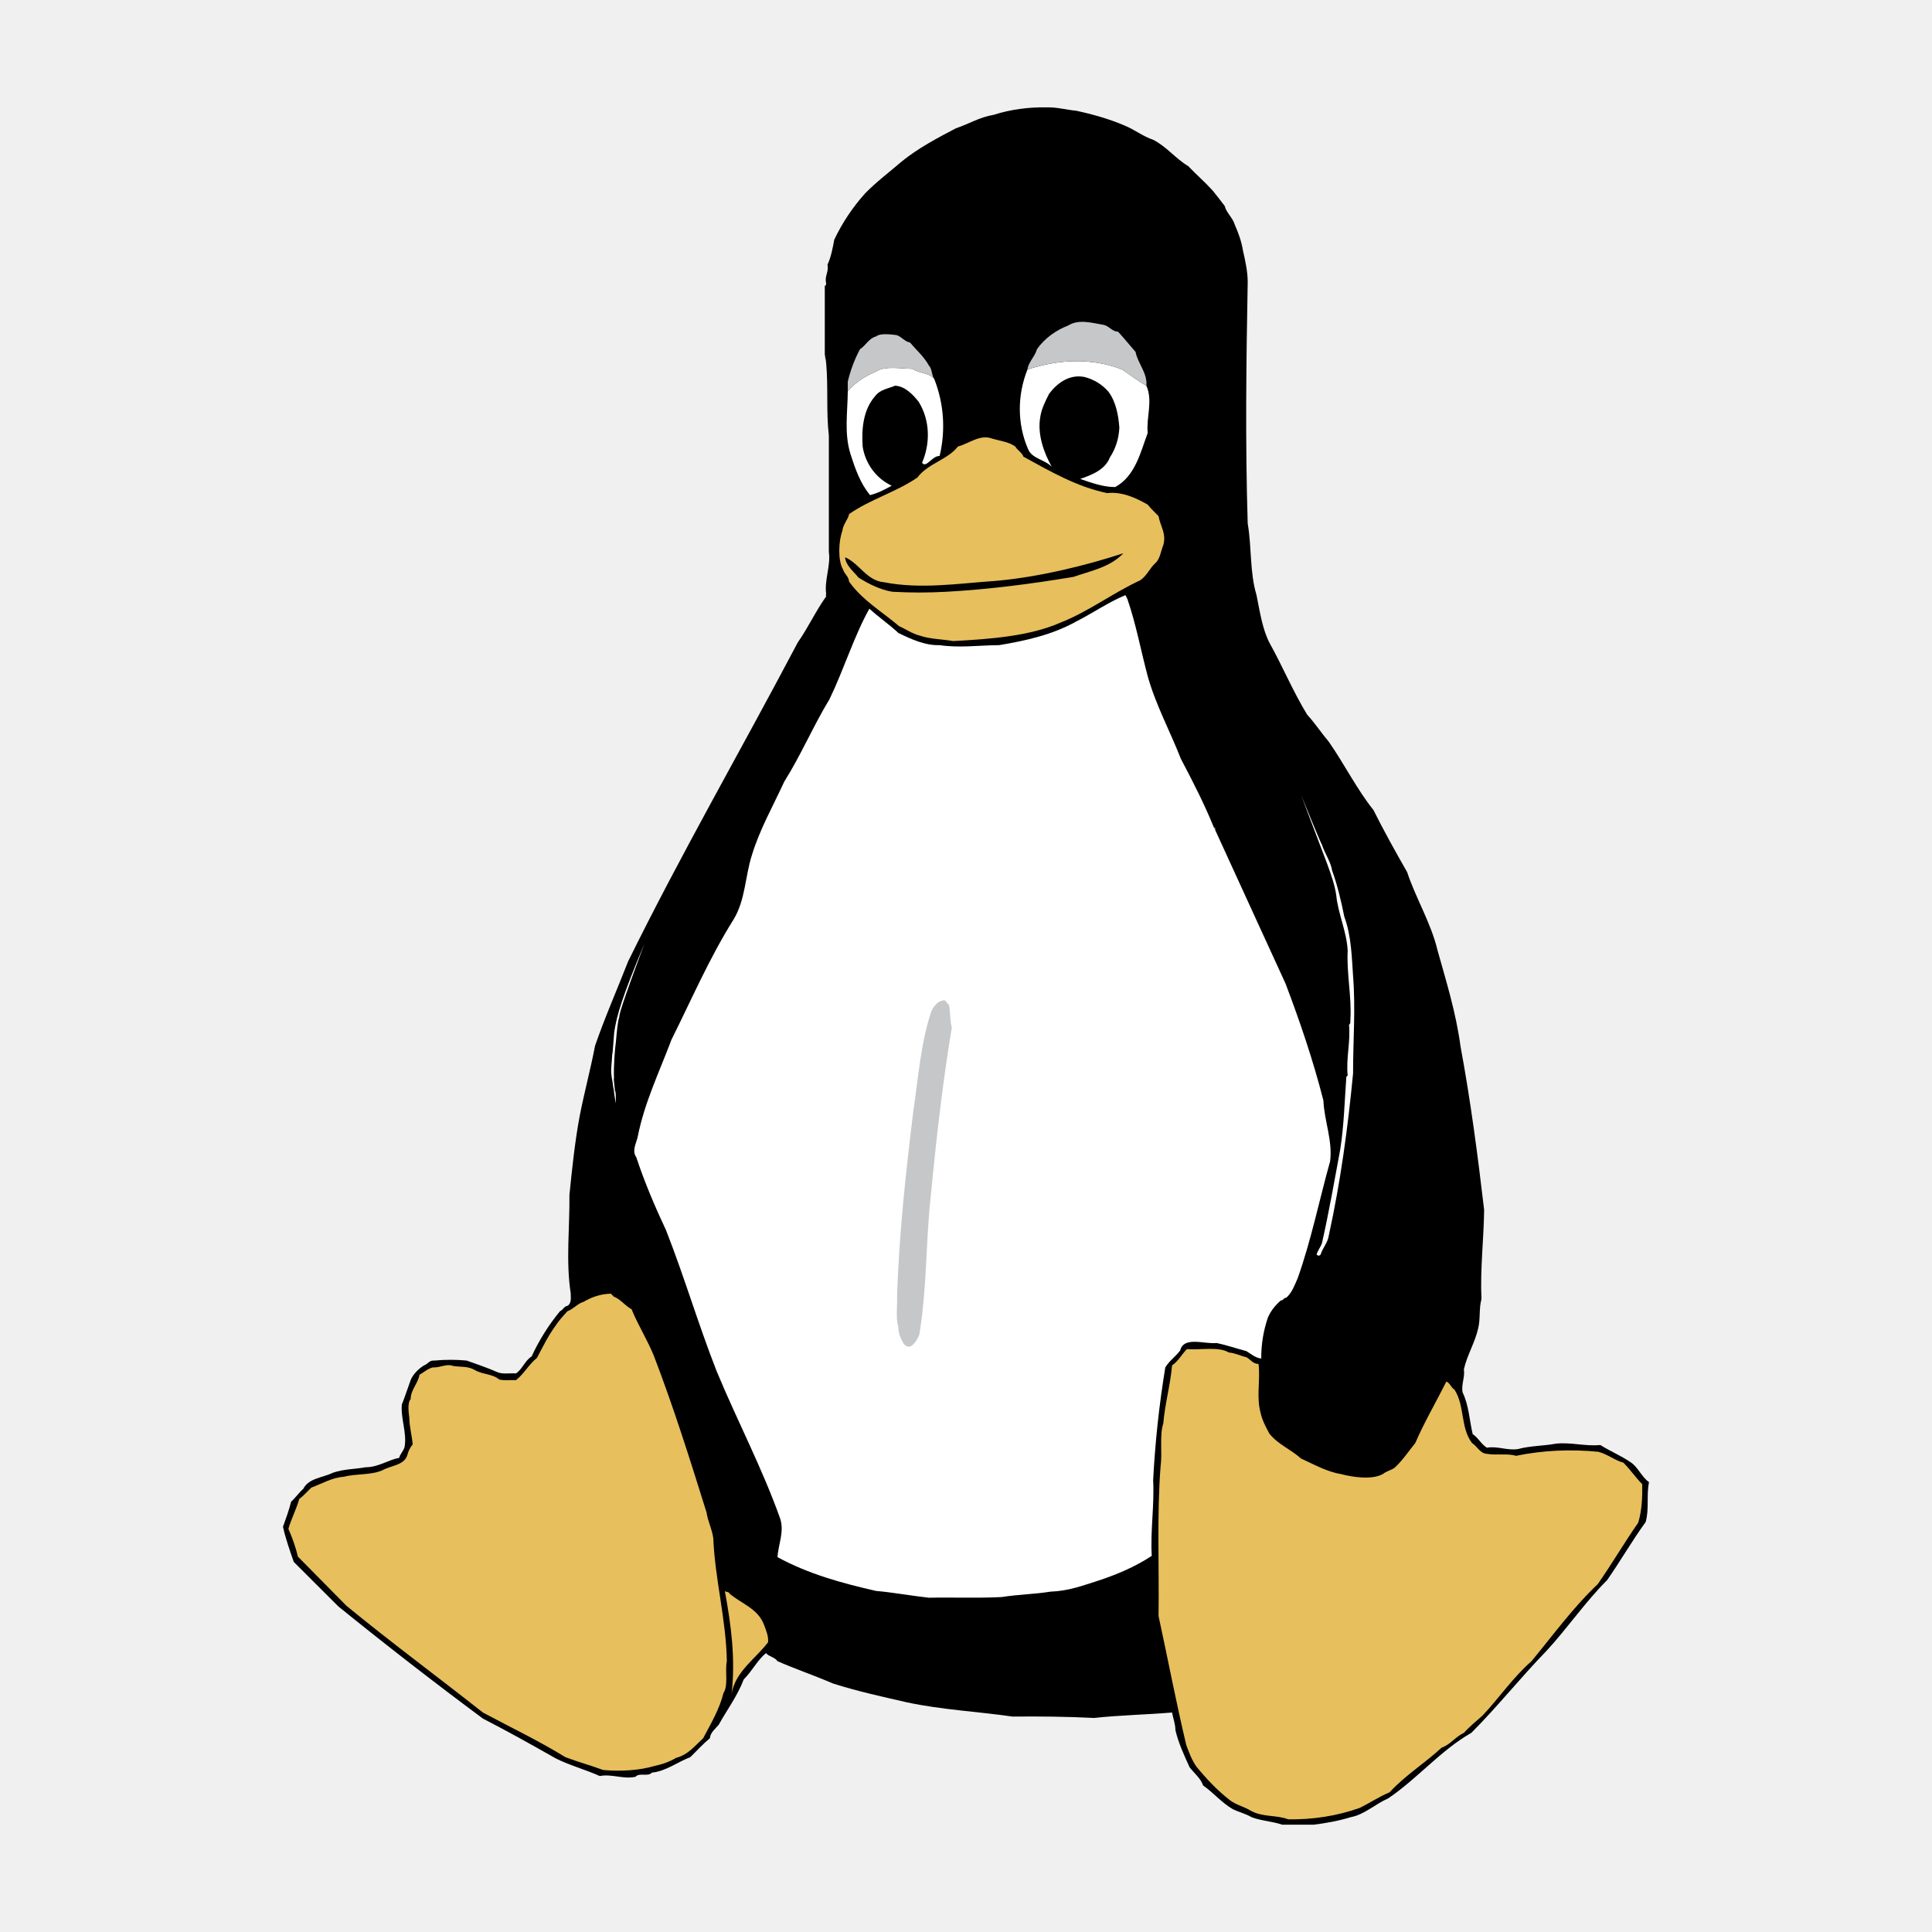
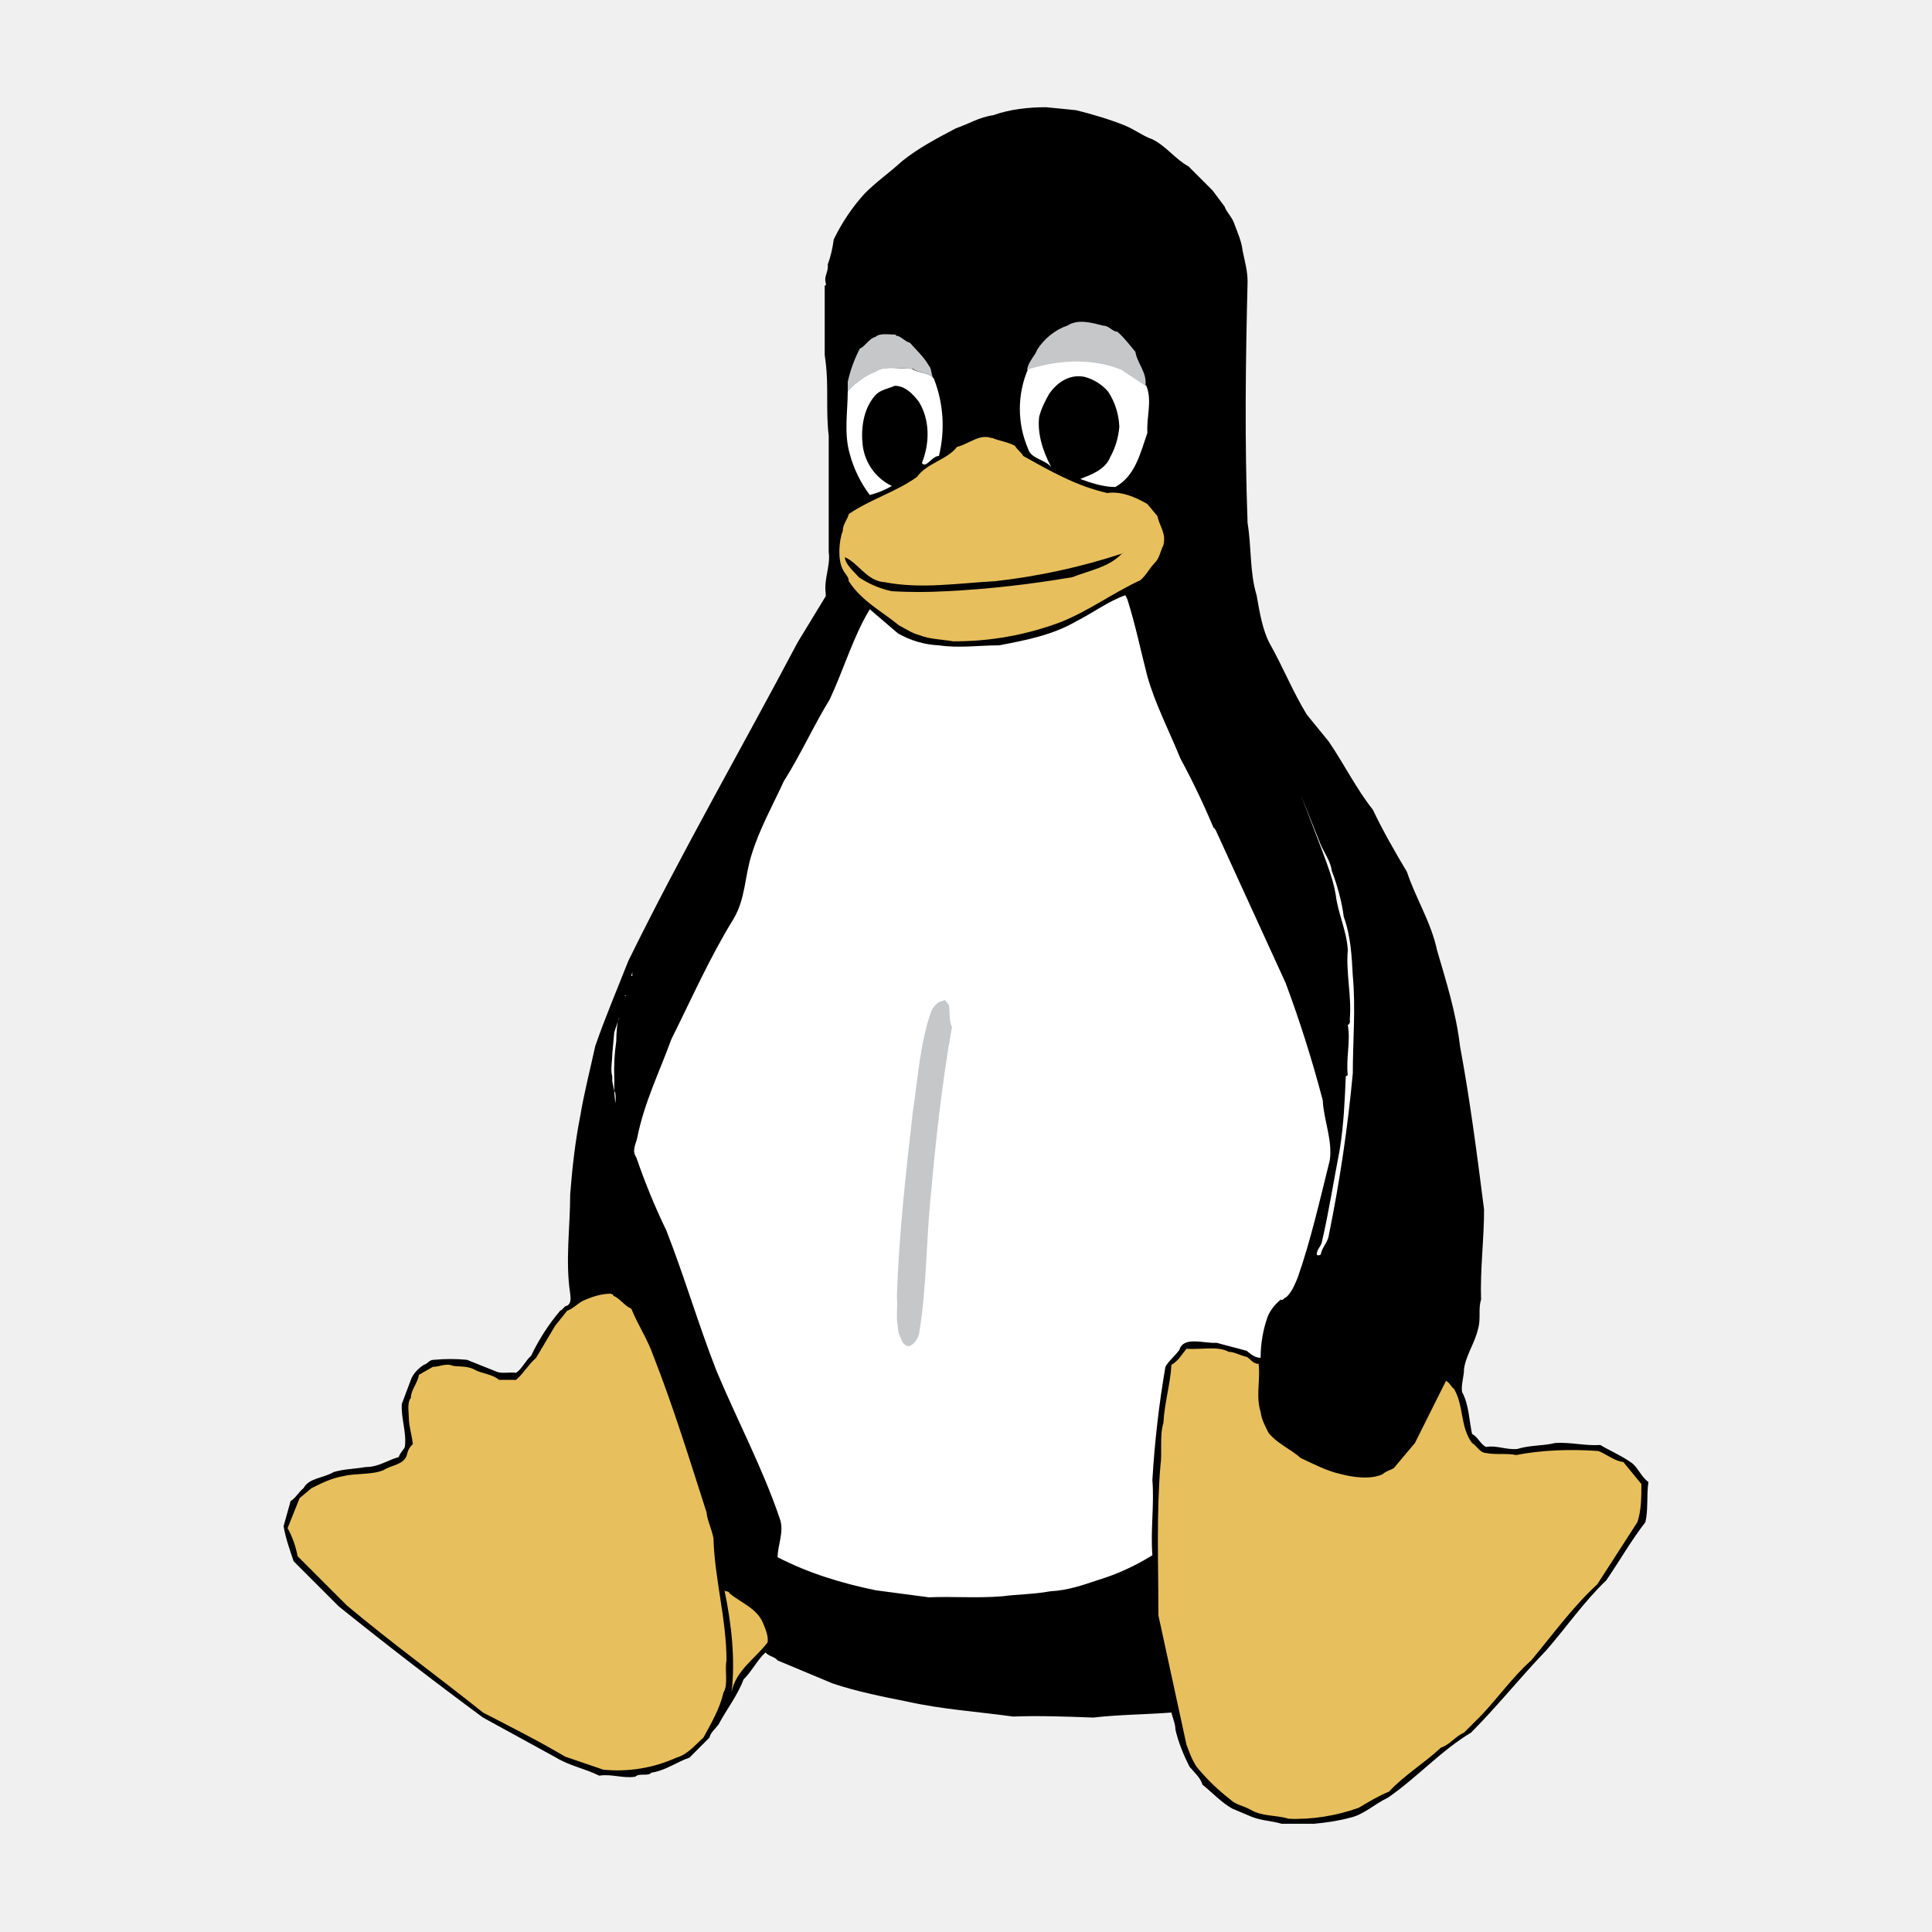
- <svg xmlns="http://www.w3.org/2000/svg" width="2500" height="2500" viewBox="0 0 192.756 192.756">
+ <svg xmlns="http://www.w3.org/2000/svg" width="2500" height="2500" viewBox="0 0 192.8 192.8">
  <g fill-rule="evenodd" clip-rule="evenodd">
-     <path fill="#fff" fill-opacity="0" d="M0 0h192.756v192.756H0V0z" />
-     <path d="M104.396 10.712c.984-.042 1.99.244 2.969.335 1.637.351 3.301.819 4.85 1.483.979.405 1.84 1.085 2.834 1.415 1.336.675 2.244 1.883 3.504 2.632.867.904 1.59 1.51 2.426 2.425.43.532.809 1.011 1.213 1.553.164.681.809 1.175 1.01 1.882.346.787.666 1.654.809 2.563.234 1.026.463 2.063.473 3.1-.148 8.036-.25 16.081 0 24.132.41 2.372.191 4.845.879 7.142.346 1.717.6 3.478 1.344 4.855 1.283 2.303 2.293 4.759 3.713 7.078.781.846 1.387 1.792 2.154 2.696 1.535 2.202 2.818 4.775 4.451 6.807 1.047 2.095 2.189 4.143 3.365 6.201.877 2.643 2.383 5.067 3.037 7.817.865 3.096 1.824 6.137 2.291 9.572 1.006 5.439 1.713 10.832 2.355 16.311-.037 2.961-.408 5.934-.266 8.896-.271.994-.084 1.961-.34 2.967-.314 1.393-1.117 2.67-1.414 4.047.121.771-.277 1.51-.133 2.291.633 1.293.68 2.777 1.01 4.176.527.318.803.951 1.414 1.352 1.043-.193 2.047.303 3.102.133 1.254-.336 2.562-.309 3.775-.537 1.488-.166 2.951.281 4.445.133.973.615 2.1 1.084 2.967 1.686.777.463 1.102 1.457 1.889 2.021-.271 1.322.031 2.711-.336 3.977-1.361 1.883-2.541 3.936-3.844 5.797-2.197 2.191-3.951 4.791-6.068 7.078-2.574 2.652-4.85 5.525-7.477 8.156-3.084 1.766-5.355 4.547-8.291 6.537-1.318.578-2.377 1.631-3.775 1.887-1.16.361-2.436.586-3.643.74h-3.164c-.984-.336-2.084-.379-3.037-.74-.611-.355-1.281-.51-1.887-.807-1.123-.645-1.926-1.639-2.963-2.363-.244-.707-.883-1.217-1.352-1.818-.547-1.207-1.111-2.414-1.414-3.705-.006-.629-.229-1.176-.336-1.756-2.594.213-5.215.266-7.82.543-2.697-.139-5.398-.166-8.09-.139-3.504-.506-7.014-.67-10.513-1.414-2.495-.57-4.962-1.107-7.414-1.889-1.829-.793-3.754-1.441-5.525-2.223-.276-.41-.877-.457-1.149-.809-.867.713-1.356 1.766-2.223 2.627-.606 1.611-1.659 3.025-2.494 4.521-.346.414-.856.812-.877 1.344-.724.602-1.261 1.213-1.958 1.889-1.303.506-2.452 1.414-3.84 1.547-.351.441-1.26-.031-1.617.41-1.196.281-2.388-.309-3.573-.07-1.446-.648-3.042-1.078-4.382-1.754-2.419-1.373-4.834-2.723-7.28-3.979a431.506 431.506 0 0 1-14.422-11.188c-1.484-1.479-2.967-2.963-4.451-4.445-.404-1.182-.819-2.324-1.074-3.506.303-.85.596-1.627.809-2.494.409-.365.792-.92 1.212-1.281.532-1.084 2.011-1.133 2.968-1.617 1.096-.371 2.148-.346 3.233-.541 1.308-.006 2.266-.734 3.372-.941.101-.404.409-.648.537-1.08.255-1.414-.404-2.834-.271-4.244.324-.803.564-1.59.877-2.43.224-.59.851-1.186 1.351-1.479.394-.139.49-.51 1.011-.473a17.114 17.114 0 0 1 3.233 0c1.01.361 2.031.707 3.031 1.143.494.244 1.255.096 1.888.139.617-.404.941-1.346 1.553-1.686a20.75 20.75 0 0 1 2.829-4.516c.324-.143.394-.479.744-.541.479-.271.304-.969.335-1.213-.505-3.271-.096-6.562-.133-9.844.261-2.611.542-5.285 1.011-7.816.457-2.367 1.096-4.719 1.547-7.078.979-2.836 2.228-5.67 3.303-8.425 5.312-10.79 11.332-21.202 16.921-31.811 1.042-1.484 1.792-3.143 2.829-4.584v-.271c-.181-1.404.473-2.818.271-4.18V43.468c-.276-2.425-.048-4.861-.271-7.28-.043-.271-.096-.537-.133-.808v-6.876c.197-.053.106-.175.133-.266-.176-.675.297-1.154.133-1.824.361-.771.526-1.669.675-2.494a19.163 19.163 0 0 1 3.101-4.647c1.148-1.165 2.42-2.117 3.643-3.169 1.643-1.335 3.531-2.324 5.392-3.303 1.244-.404 2.318-1.101 3.771-1.346 1.696-.541 3.51-.775 5.258-.743z" />
-     <path d="M111.949 36.866c.812.516 1.541 1.127 2.424 1.616.676 1.511-.025 3.143.133 4.717-.732 1.968-1.238 4.281-3.232 5.393-1.176.016-2.393-.431-3.504-.808 1.037-.357 2.494-.883 2.967-2.154.59-.883.893-1.926.941-2.968-.096-1.239-.33-2.547-1.08-3.573a4.66 4.66 0 0 0-2.424-1.483c-1.559-.293-2.762.691-3.506 1.686-.371.733-.754 1.483-.877 2.292-.309 1.729.336 3.542 1.143 4.989-.686-.729-1.967-.803-2.355-1.75-1.121-2.558-1.074-5.451-.068-7.955 3.051-1.013 6.374-1.204 9.438-.002zM91.05 36.796c.638.479 1.622.346 2.159 1.01a12.79 12.79 0 0 1 .537 7.685c-.734-.038-1.361 1.282-1.75.675.83-1.92.803-4.238-.335-6.068-.59-.766-1.398-1.574-2.361-1.617-.724.309-1.511.377-2.021 1.08-1.175 1.362-1.33 3.302-1.212 4.988.255 1.691 1.35 3.196 2.898 3.909-.712.399-1.382.739-2.159.941-.983-1.186-1.494-2.659-1.957-4.111-.644-2.09-.277-4.186-.266-6.27.771-.872 1.771-1.516 2.83-1.952.829-.599 2.525-.275 3.637-.27zM112.486 59.78c.861 2.511 1.334 5.105 2.02 7.685.803 2.866 2.234 5.488 3.303 8.227 1.176 2.234 2.33 4.478 3.303 6.871.043.096.096.175.139.271 2.344 5.095 4.648 10.179 7.008 15.3 1.447 3.818 2.756 7.658 3.777 11.662.084 2.035.936 4.004.67 6.066-1.086 3.877-1.883 7.865-3.234 11.662-.314.707-.562 1.441-1.143 1.953-.277-.006-.266.275-.543.27-.543.475-.984 1.012-1.281 1.688a12.295 12.295 0 0 0-.67 4.109c-.602-.074-1.01-.457-1.484-.744-.994-.256-1.945-.596-2.967-.809-1.17.145-3.281-.713-3.637.746-.549.711-1.006.939-1.484 1.686a101.772 101.772 0 0 0-1.213 11.252c.133 2.51-.287 5.031-.139 7.551-1.643 1.09-3.482 1.867-5.391 2.494-1.475.463-2.898 1.016-4.719 1.08-1.615.26-3.27.281-4.85.537-2.43.127-4.86.016-7.279.068-1.755-.195-3.675-.543-5.259-.676-3.398-.77-6.749-1.689-9.838-3.371.053-1.195.697-2.531.266-3.84-1.787-5.029-4.286-9.762-6.333-14.693-1.829-4.658-3.238-9.459-5.058-14.086-1.121-2.389-2.153-4.809-2.967-7.281-.463-.633-.005-1.387.138-2.025.665-3.402 2.148-6.455 3.372-9.705 2.015-4.031 3.792-8.173 6.2-11.997 1.186-1.973 1.138-4.265 1.819-6.403.792-2.6 2.117-4.913 3.233-7.343 1.675-2.66 2.893-5.558 4.515-8.227 1.436-2.973 2.462-6.328 3.978-9.029.936.856 1.952 1.542 2.898 2.425 1.287.622 2.659 1.26 4.11 1.212 1.979.298 3.952.011 5.934 0 2.67-.441 5.33-1.042 7.686-2.355 1.67-.846 3.264-1.957 4.918-2.632.07.135.132.268.202.401zM63.014 97.393c.037-.133.095-.271.133-.404-.038.132-.096.271-.133.404zM62.206 99.957v-.139.139z" fill="#fff" />
-     <path d="M98.936 43.741c.799.25 1.707.33 2.361.809.203.373.682.612.809 1.01 2.691 1.478 5.318 3.005 8.359 3.637 1.414-.165 2.803.436 4.041 1.149.346.431.719.776 1.08 1.144.164.974.814 1.749.475 2.898-.24.579-.311 1.319-.746 1.755-.611.531-.867 1.281-1.547 1.749-2.76 1.276-5.133 3.116-8.02 4.249-3.016 1.313-6.818 1.617-10.652 1.818-1.105-.196-2.292-.186-3.302-.537-.745-.175-1.463-.675-2.09-.947-1.687-1.441-3.67-2.585-4.988-4.445-.075-.58-.437-.702-.606-1.213-.531-.898-.447-2.85-.069-3.845.054-.638.58-1.154.676-1.686 2.148-1.489 4.669-2.181 6.807-3.638 1.053-1.415 3.037-1.781 4.047-3.1 1.105-.291 2.179-1.221 3.365-.807z" fill="#e7bf5d" />
-     <path d="M112.082 55.196c-1.346 1.41-3.232 1.75-4.988 2.361-4.229.702-8.451 1.25-12.672 1.483a47.544 47.544 0 0 1-5.392 0c-1.192-.196-2.356-.771-3.372-1.414-.505-.627-1.276-1.208-1.345-2.026 1.436.611 2.159 2.356 3.908 2.494 3.681.713 7.365.117 11.055-.133 4.355-.372 9.136-1.558 12.806-2.765z" />
-     <path d="M82.291 28.506c.038-.09.09-.175.133-.266-.027.091.064.213-.133.266zM110.125 32.415c.537.117.852.681 1.42.675.605.648 1.148 1.34 1.75 2.021.223 1.153 1.201 2.116 1.078 3.371-.883-.489-1.611-1.101-2.424-1.616-3.064-1.202-6.387-1.011-9.439 0 .09-.75.775-1.335.945-2.021.746-1.074 1.879-1.888 3.102-2.361 1.084-.681 2.392-.261 3.568-.069zM89.433 33.43c.516.144.835.665 1.351.739.644.756 1.409 1.42 1.888 2.292.356.377.255.967.537 1.345-.537-.665-1.521-.532-2.159-1.01-1.112-.006-2.808-.33-3.637.271-1.059.436-2.059 1.08-2.83 1.952v-.941a13.45 13.45 0 0 1 1.213-3.233c.611-.394.867-1.08 1.617-1.282.43-.346 1.451-.197 2.02-.133zM82.424 36.19c-.133-.271-.133-.537-.133-.808.038.271.09.537.133.808zM82.424 59.514c-.133-.096-.133-.176 0-.271v.271zM121.25 82.833c-.043-.095-.096-.175-.139-.271.198-.006.112.175.139.271zM64.226 94.293c.043-.096.096-.175.133-.271-.037.096-.09.175-.133.271zM94.692 100.291c.133.734.085 1.611.271 2.223-.925 5.559-1.547 11.088-2.09 16.715-.516 4.627-.377 9.27-1.148 13.891-.133.404-.431.941-.877 1.211-.383.092-.596-.127-.74-.34-.234-.494-.479-.867-.473-1.547-.276-1.006-.106-1.979-.133-2.967.175-6.223.867-12.428 1.617-18.602.5-3.303.713-6.627 1.755-9.844a2.15 2.15 0 0 1 .809-1.074c.255-.064.309-.191.606-.139.132.164.271.309.403.473z" fill="#c6c7c9" />
-     <path d="M61.195 129.344c.712.26 1.148.92 1.819 1.281.659 1.627 1.569 3.025 2.223 4.646 1.973 5.139 3.611 10.359 5.259 15.641.127.889.542 1.611.67 2.559.165 4.105 1.288 8.131 1.351 12.268-.208 1.01.175 2.398-.335 3.17-.41 1.643-1.229 2.998-2.026 4.514-.84.771-1.51 1.654-2.696 1.957-.612.367-1.341.639-2.154.809-1.463.438-3.372.568-5.126.404-1.239-.457-2.558-.818-3.771-1.281-2.669-1.643-5.52-3-8.227-4.451-4.515-3.562-9.227-7.047-13.613-10.646-1.617-1.643-3.234-3.275-4.855-4.918-.208-.941-.564-1.9-.941-2.766.298-1.021.803-1.979 1.08-2.969.436-.328.904-.859 1.212-1.143 1.069-.398 2.085-1.01 3.233-1.08 1.207-.33 2.792-.143 3.908-.676.841-.461 2.117-.473 2.431-1.482.106-.436.276-.734.537-1.08-.074-.867-.33-1.754-.335-2.627-.064-.531-.213-1.5.133-1.887-.005-.904.761-1.611.877-2.426.447-.244.803-.602 1.345-.738.718.057 1.309-.4 2.027-.139.712.117 1.446-.006 2.153.404.734.445 1.76.371 2.431.945.521.129 1.117.037 1.68.064.846-.682 1.249-1.543 2.09-2.223.569-1.08 1.106-2.176 1.824-3.17.356-.541.771-1 1.212-1.479.628-.238 1.006-.771 1.617-.945.829-.49 1.786-.803 2.765-.809 0 .177.165.107.202.273zM122.596 134.938c.596.037 1.232.361 1.754.469.404.211.645.67 1.213.674.201 1.602-.234 3.24.201 4.855.154.738.537 1.463.879 2.09.84 1.074 2.18 1.596 3.164 2.494 1.291.58 2.557 1.314 3.977 1.547 1.15.305 3.074.607 4.18 0 .336-.275.852-.404 1.15-.605.834-.76 1.402-1.648 2.09-2.494.914-2.111 2.084-4.096 3.1-6.131.377.148.457.6.809.809 1.047 1.611.58 3.785 1.748 5.322.518.33.82 1.053 1.484 1.08.932.17 2.074-.068 2.898.201 2.695-.559 5.479-.674 8.223-.404.871.213 1.68.879 2.492 1.08.676.664 1.25 1.516 1.889 2.154.021 1.285-.027 2.611-.404 3.844-1.43 2.049-2.627 4.121-4.041 6.131-2.457 2.326-4.51 5.154-6.605 7.686-1.83 1.596-3.25 3.686-4.855 5.393-.633.58-1.291 1.084-1.887 1.754-.84.379-1.34 1.17-2.225 1.479-1.68 1.559-3.6 2.729-5.189 4.451-1.01.42-1.967 1.059-2.967 1.553-2.293.82-4.76 1.186-7.143 1.145-1.223-.463-2.568-.188-3.775-.879-.643-.387-1.426-.562-2.021-1.01-1.26-.967-2.361-2.143-3.371-3.371-.484-.707-.707-1.352-1.01-2.154-1.021-4.281-1.83-8.566-2.766-12.875.068-4.961-.17-10.178.201-14.895.197-1.404-.127-3.121.273-4.312.158-1.941.711-3.871.875-5.797.639-.426.943-1.08 1.48-1.621 1.392.108 3.173-.281 4.179.337zM72.789 159c1.196 1.01 2.823 1.479 3.435 3.102.191.51.474 1.158.404 1.75-1.255 1.658-3.244 2.893-3.637 5.125.404-3.424-.042-6.85-.675-10.248.083.128.424.058.473.271z" fill="#e7bf5d" />
-     <path d="M63.014 97.393c-.027.107-.043.229-.069.336.026-.108.042-.229.069-.336zM62.206 99.957c-.042.09-.096.17-.341.393.245-.223.298-.303.341-.393zM62.875 97.797c-.027.107-.037.229-.064.336.027-.108.038-.229.064-.336zM62.945 97.729l-.069.068.069-.068zM62.743 98.201c-.026.107-.042.229-.069.336.026-.107.042-.228.069-.336zM62.812 98.133l-.069.068.069-.068zM61.397 102.244v0zM62.61 98.605c-.027.107-.043.229-.069.336.026-.107.042-.228.069-.336zM62.674 98.537c-.027.025-.038.041-.064.068.026-.027.037-.043.064-.068z" fill="#fff" />
-     <path d="M61.259 107.572c-.064 0 .042.631.101 1.287.069-.043.102.574.069 1.232-.106-.676-.196-1.297-.17-1.238-.038-.123-.112-.58-.149-.941-.08-.367-.148-.941-.085-.553-.127-.586.037-1.426.053-2.123.048-.303.042-.025.202-2.244.256-1.689.756-3.451 3.021-8.854-2.297 6.148-2.542 7.143-2.515 7.338-.154.363-.261 1.607-.335 2.447-.097.686-.251 2.495-.192 3.649zM131.832 83.982c-.043.037-.096.09-.139.133.043-.043.096-.096.139-.133z" fill="#fff" />
-     <path d="M134.123 91.464c.709 1.893.746 4.11.873 5.928.262 3.229-.006 6.473 0 9.705-.516 5.398-1.25 10.828-2.424 16.178-.102.723-.635 1.254-.809 1.889-.133.148-.271.148-.404 0 .127-.447.398-.729.537-1.15.695-3.09 1.25-6.252 1.824-9.363.377-2.414.43-4.83.605-7.217l.133-.133c-.18-1.686.303-3.377.133-5.057.197-.133.111-.361.139-.537.133-2.293-.389-4.59-.271-6.877-.105-1.904-.967-3.691-1.143-5.525-.271-1.809-1.08-3.478-3.488-9.95 1.961 4.829 2.041 4.893 2.057 4.909.309.941.883 1.702 1.027 2.616.506 1.361.908 3.074 1.211 4.584zM62.471 99.01c-.026.105-.037.229-.063.336.026-.108.037-.231.063-.336zM62.541 98.941c-.026.025-.042.043-.069.068l.069-.068zM62.408 99.346c-.027.031-.042.041-.069.068.026-.027.042-.037.069-.068z" fill="#fff" />
+     <path fill="none" d="M0 0h192.8v192.8H0V0z" />
+     <path d="m104.4 10.7 3 .3c1.6.4 3.3.9 4.8 1.5 1 .4 1.9 1.1 2.8 1.4 1.4.7 2.3 2 3.6 2.7L121 19l1.2 1.6c.2.6.8 1.1 1 1.8.3.8.7 1.7.8 2.6.2 1 .5 2 .5 3.1-.2 8-.3 16 0 24.1.4 2.4.2 4.9.9 7.2.3 1.7.6 3.5 1.3 4.8 1.3 2.3 2.3 4.8 3.7 7.1l2.2 2.7c1.5 2.2 2.8 4.8 4.4 6.8 1 2.1 2.2 4.2 3.4 6.2.9 2.7 2.4 5 3 7.8.9 3.1 1.9 6.2 2.3 9.6 1 5.4 1.7 10.8 2.4 16.3 0 3-.4 6-.3 9-.3.9 0 1.9-.3 2.9-.3 1.4-1.2 2.6-1.4 4 0 .8-.3 1.5-.2 2.3.7 1.3.7 2.8 1 4.2.6.3.8 1 1.4 1.3 1-.2 2 .3 3.1.2 1.3-.4 2.6-.3 3.8-.6 1.5-.1 3 .3 4.5.2 1 .6 2 1 3 1.7.7.4 1 1.4 1.8 2-.2 1.3 0 2.7-.3 4-1.4 1.8-2.6 3.9-3.9 5.8-2.2 2.1-4 4.7-6 7-2.6 2.7-4.9 5.6-7.5 8.2-3 1.8-5.4 4.5-8.3 6.5-1.3.6-2.4 1.7-3.8 2-1.1.3-2.4.5-3.6.6h-3.2c-1-.3-2-.3-3-.7l-1.9-.8c-1.1-.6-2-1.6-3-2.4-.2-.7-.8-1.2-1.3-1.8-.6-1.2-1.1-2.4-1.4-3.7 0-.6-.3-1.2-.4-1.7-2.6.2-5.2.2-7.8.5-2.7-.1-5.4-.2-8-.1-3.6-.5-7-.7-10.6-1.5-2.5-.5-5-1-7.4-1.8l-5.5-2.3c-.3-.4-.9-.4-1.2-.8-.8.7-1.3 1.8-2.2 2.7-.6 1.6-1.7 3-2.5 4.5-.3.4-.8.8-.9 1.3l-2 2c-1.2.4-2.4 1.3-3.8 1.5-.3.4-1.2 0-1.6.4-1.2.2-2.4-.3-3.6-.1-1.4-.7-3-1-4.3-1.8l-7.3-4a431.5 431.5 0 0 1-14.4-11.1l-4.5-4.5c-.4-1.2-.8-2.3-1-3.5l.7-2.5c.5-.3.8-.9 1.3-1.3.5-1 2-1 3-1.6 1-.3 2-.3 3.2-.5 1.3 0 2.2-.7 3.3-1 .1-.4.4-.6.6-1 .2-1.4-.4-2.9-.3-4.3l.9-2.4c.2-.6.8-1.2 1.3-1.5.4-.1.5-.5 1-.5a17.1 17.1 0 0 1 3.3 0l3 1.2c.5.2 1.3 0 1.9.1.6-.4 1-1.3 1.5-1.7a20.8 20.8 0 0 1 2.9-4.5c.3-.1.4-.5.7-.5.5-.3.3-1 .3-1.2-.5-3.3 0-6.6 0-9.9.2-2.6.5-5.3 1-7.8.4-2.4 1-4.7 1.5-7 1-2.9 2.2-5.7 3.3-8.5C68 85.1 74 74.7 79.6 64.1l2.8-4.6v-.3c-.2-1.4.5-2.8.3-4.1V43.5c-.3-2.5 0-4.9-.3-7.3l-.1-.8v-6.9c.2 0 .1-.2.1-.3-.2-.6.3-1.1.2-1.8.3-.8.5-1.7.6-2.5a19.2 19.2 0 0 1 3.1-4.6c1.2-1.2 2.5-2.1 3.7-3.2 1.6-1.3 3.5-2.3 5.4-3.3 1.2-.4 2.3-1.1 3.7-1.3 1.7-.6 3.5-.8 5.3-.8z" />
+     <path fill="#fff" d="m112 36.9 2.4 1.6c.6 1.5 0 3.1.1 4.7-.7 2-1.2 4.3-3.2 5.4-1.2 0-2.4-.4-3.5-.8 1-.4 2.5-.9 3-2.2.5-.9.8-1.9.9-3a6.9 6.9 0 0 0-1.1-3.5 4.7 4.7 0 0 0-2.4-1.5c-1.6-.3-2.8.7-3.5 1.7-.4.7-.8 1.5-1 2.3-.2 1.7.4 3.5 1.2 5-.7-.8-2-.8-2.3-1.8a10.1 10.1 0 0 1 0-8c3-1 6.3-1.1 9.3 0zm-21-.1c.7.5 1.7.3 2.2 1a12.8 12.8 0 0 1 .5 7.7c-.7 0-1.3 1.3-1.7.7.8-2 .8-4.3-.3-6.1-.6-.8-1.4-1.6-2.4-1.6-.7.3-1.5.4-2 1-1.2 1.4-1.4 3.4-1.2 5a5.2 5.2 0 0 0 2.9 4 9 9 0 0 1-2.2.9 12 12 0 0 1-2-4.1c-.6-2.1-.2-4.2-.2-6.3a9 9 0 0 1 2.8-2c.8-.5 2.5-.2 3.6-.2zm21.5 23c.8 2.5 1.3 5 2 7.7.8 2.8 2.2 5.5 3.3 8.2a77 77 0 0 1 3.3 6.9l.2.2 7 15.3a122 122 0 0 1 3.7 11.7c.1 2 1 4 .7 6-1 4-1.9 8-3.2 11.7-.3.7-.6 1.5-1.2 2-.2 0-.2.3-.5.2-.6.5-1 1-1.3 1.7a12.3 12.3 0 0 0-.7 4.1c-.6 0-1-.4-1.4-.7l-3-.8c-1.2.1-3.3-.7-3.7.7-.5.7-1 1-1.4 1.7a101.8 101.8 0 0 0-1.3 11.3c.2 2.5-.2 5 0 7.5a22.7 22.7 0 0 1-5.5 2.5c-1.5.5-2.9 1-4.7 1.1-1.6.3-3.3.3-4.8.5-2.5.2-5 0-7.3.1l-5.3-.7c-3.4-.7-6.7-1.7-9.8-3.3 0-1.2.7-2.6.2-3.9-1.7-5-4.2-9.7-6.3-14.7-1.8-4.6-3.2-9.4-5-14a65.3 65.3 0 0 1-3-7.3c-.5-.7 0-1.4.1-2 .7-3.5 2.2-6.5 3.4-9.8 2-4 3.8-8.1 6.2-12 1.2-2 1.1-4.2 1.8-6.4.8-2.6 2.1-4.9 3.2-7.3 1.7-2.7 3-5.6 4.6-8.2 1.4-3 2.4-6.4 4-9l2.8 2.4a9 9 0 0 0 4.1 1.2c2 .3 4 0 6 0 2.6-.5 5.3-1 7.7-2.4 1.6-.8 3.2-2 4.9-2.6l.2.4zM63 97.4l.1-.4v.4zm-.8 2.6v-.2.2z" />
+     <path fill="#e7bf5d" d="M99 43.7c.7.3 1.6.4 2.3.8.2.4.7.7.8 1 2.7 1.5 5.3 3 8.4 3.7 1.4-.2 2.8.4 4 1.1l1 1.2c.2 1 .9 1.7.6 2.9-.3.6-.4 1.3-.8 1.7-.6.6-.9 1.3-1.5 1.8-2.8 1.3-5.2 3.1-8 4.2A30 30 0 0 1 95.1 64c-1.1-.2-2.3-.2-3.3-.6-.8-.2-1.5-.7-2.1-1C88 61 86 60 84.7 58c0-.5-.4-.7-.6-1.2-.5-.9-.4-2.8 0-3.8 0-.7.5-1.2.6-1.7 2.2-1.5 4.7-2.2 6.8-3.7 1-1.4 3-1.7 4-3 1.2-.3 2.2-1.3 3.4-.9z" />
+     <path d="M112 55.2c-1.3 1.4-3.2 1.7-5 2.4-4.1.7-8.4 1.2-12.6 1.4a47.5 47.5 0 0 1-5.4 0 9.4 9.4 0 0 1-3.3-1.4c-.5-.6-1.3-1.2-1.4-2 1.4.6 2.2 2.4 4 2.5 3.6.7 7.3.1 11-.1a63 63 0 0 0 12.8-2.8z" />
+     <path fill="#c6c7c9" d="m82.3 28.5.1-.3-.1.3zm27.8 4c.6 0 .9.6 1.4.6.7.6 1.2 1.3 1.8 2 .2 1.2 1.2 2.1 1 3.4l-2.4-1.6c-3-1.2-6.3-1-9.4 0 .1-.8.8-1.4 1-2 .7-1.1 1.8-2 3-2.4 1.1-.7 2.4-.3 3.6 0zm-20.7 1c.5 0 .9.6 1.4.7.6.7 1.4 1.4 1.9 2.3.3.3.2 1 .5 1.3-.5-.7-1.5-.5-2.1-1-1.2 0-2.9-.3-3.7.3-1 .4-2 1-2.8 2v-1a13.4 13.4 0 0 1 1.2-3.3c.6-.3.9-1 1.6-1.2.4-.4 1.5-.2 2-.2zm-7 2.7-.1-.8.1.8zm0 23.3v-.3.3zm38.8 23.3v-.2c.1 0 0 .1 0 .2zm-57 11.5.2-.3-.2.3zm30.5 6c.1.7 0 1.6.3 2.2-1 5.6-1.6 11.1-2.1 16.7-.5 4.7-.4 9.3-1.2 14-.1.3-.4.9-.9 1.1-.3.1-.5-.1-.7-.3-.2-.5-.5-.9-.5-1.6-.2-1 0-2-.1-3 .2-6.1.9-12.4 1.6-18.5.5-3.3.7-6.7 1.8-9.9a2.1 2.1 0 0 1 .8-1l.6-.2.4.5z" />
+     <path fill="#e7bf5d" d="M61.2 129.3c.7.3 1.1 1 1.8 1.3.7 1.7 1.6 3 2.2 4.7 2 5.1 3.6 10.3 5.3 15.6.1.9.5 1.6.7 2.6.1 4 1.3 8.1 1.3 12.2-.2 1 .2 2.4-.3 3.2-.4 1.7-1.2 3-2 4.5-.9.8-1.6 1.7-2.7 2a14.2 14.2 0 0 1-7.3 1.2l-3.8-1.3c-2.7-1.6-5.5-3-8.2-4.4-4.5-3.6-9.2-7-13.6-10.7l-4.9-4.9c-.2-1-.5-1.9-1-2.8l1.2-3 1.2-1c1-.5 2-1 3.2-1.2 1.2-.3 2.8-.1 4-.6.7-.5 2-.5 2.3-1.5.1-.5.3-.8.6-1.1-.1-.9-.4-1.8-.4-2.6 0-.6-.2-1.5.2-2 0-.8.7-1.5.8-2.3l1.4-.8c.7 0 1.3-.4 2-.1.7.1 1.5 0 2.2.4.7.4 1.7.4 2.4 1h1.7c.8-.7 1.2-1.5 2-2.2l1.9-3.2 1.2-1.5c.6-.2 1-.7 1.6-1 .9-.4 1.8-.7 2.8-.7 0 .1.2 0 .2.2zm61.4 5.6c.6 0 1.2.4 1.8.5.4.2.6.7 1.2.7.2 1.6-.3 3.2.2 4.8.1.8.5 1.5.8 2.1.9 1.1 2.2 1.6 3.2 2.5 1.3.6 2.6 1.3 4 1.6 1.1.3 3 .6 4.2 0 .3-.3.8-.4 1.1-.6l2.1-2.5 3.1-6.2c.4.2.5.6.8.8 1 1.7.6 3.8 1.8 5.4.5.3.8 1 1.4 1 1 .2 2.1 0 3 .2 2.6-.5 5.4-.6 8.2-.4.8.3 1.6 1 2.5 1.1l1.8 2.2c0 1.3 0 2.6-.4 3.8l-4 6.2c-2.5 2.3-4.5 5.1-6.6 7.6-1.8 1.6-3.3 3.7-4.9 5.4l-1.8 1.8c-.9.4-1.4 1.2-2.3 1.5-1.6 1.5-3.6 2.7-5.2 4.4-1 .4-2 1-3 1.6-2.2.8-4.7 1.2-7 1.1-1.3-.4-2.6-.2-3.8-.9-.7-.4-1.5-.5-2-1a21 21 0 0 1-3.4-3.3c-.5-.8-.7-1.4-1-2.2l-2.8-12.9c0-5-.2-10.2.2-14.9.2-1.4-.1-3 .3-4.3.1-2 .7-3.9.8-5.8.7-.4 1-1 1.5-1.6 1.4.1 3.2-.3 4.2.3zM72.8 159c1.2 1 2.8 1.5 3.4 3.1.2.5.5 1.2.4 1.8-1.2 1.6-3.2 2.8-3.6 5 .4-3.3 0-6.8-.7-10.2.1.2.4 0 .5.3z" />
+     <path fill="#fff" d="M63 97.4v.3-.3zm-.8 2.6-.3.3.3-.3zm.7-2.2v.3-.3zm0 0zm-.2.4v.3-.3zm.1 0zm-1.4 4zm1.2-3.6v.3-.3zm0 0zm-1.3 9v1.3c.1 0 .2.5.1 1.2l-.1-1.2-.2-1v-.5c-.2-.6 0-1.5 0-2.2l.2-2.2a46.4 46.4 0 0 0 .5-1.5c-.2.3-.3 1.6-.3 2.4a20 20 0 0 0-.2 3.7zM131.8 84l-.1.1.1-.1zm2.3 7.5c.7 1.9.8 4 .9 5.9.3 3.2 0 6.5 0 9.7-.5 5.4-1.3 10.8-2.4 16.2-.1.7-.7 1.2-.8 1.9-.2.1-.3.1-.4 0 0-.5.4-.8.5-1.2.7-3 1.2-6.2 1.8-9.3.4-2.5.5-4.9.6-7.3l.2-.1c-.2-1.7.3-3.4 0-5 .3-.2.2-.4.2-.6.2-2.3-.4-4.6-.2-6.9-.1-1.9-1-3.7-1.2-5.5-.3-1.8-1-3.5-3.5-10l2 5c.4.9 1 1.7 1.1 2.6.5 1.3 1 3 1.2 4.6zM62.5 99v.3-.3zm0 0zm0 .3-.2.1h.1z" />
  </g>
</svg>
